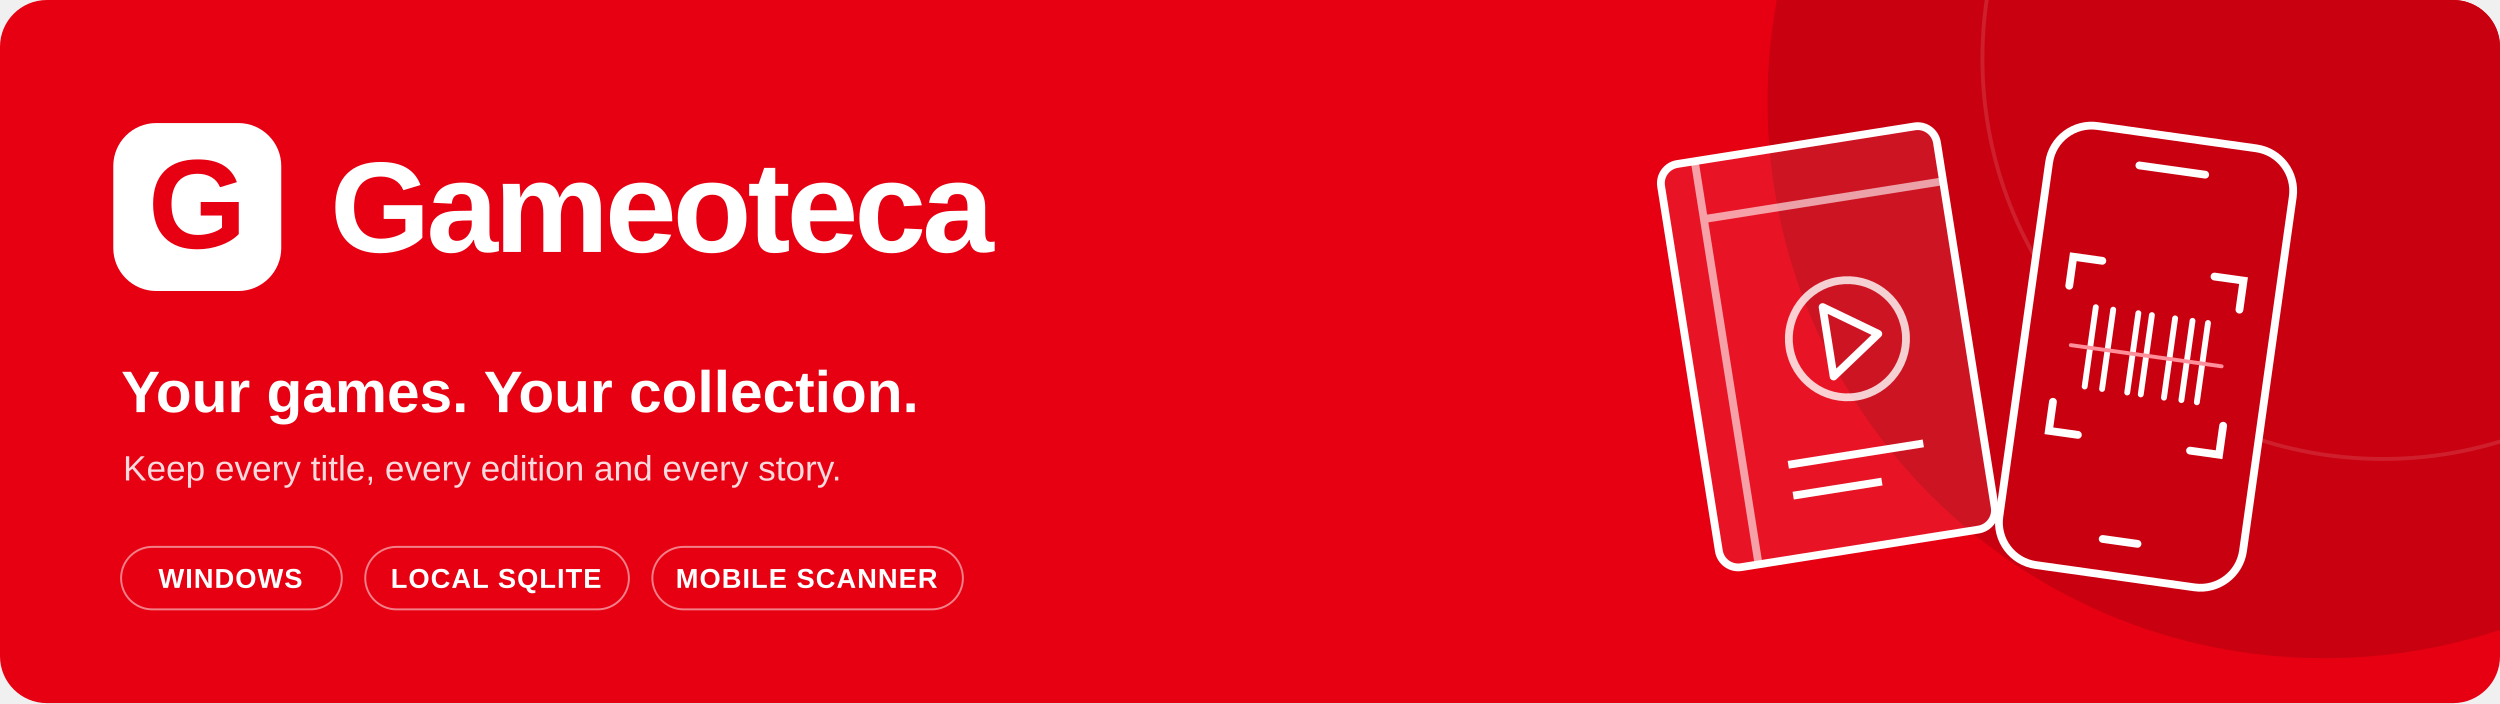
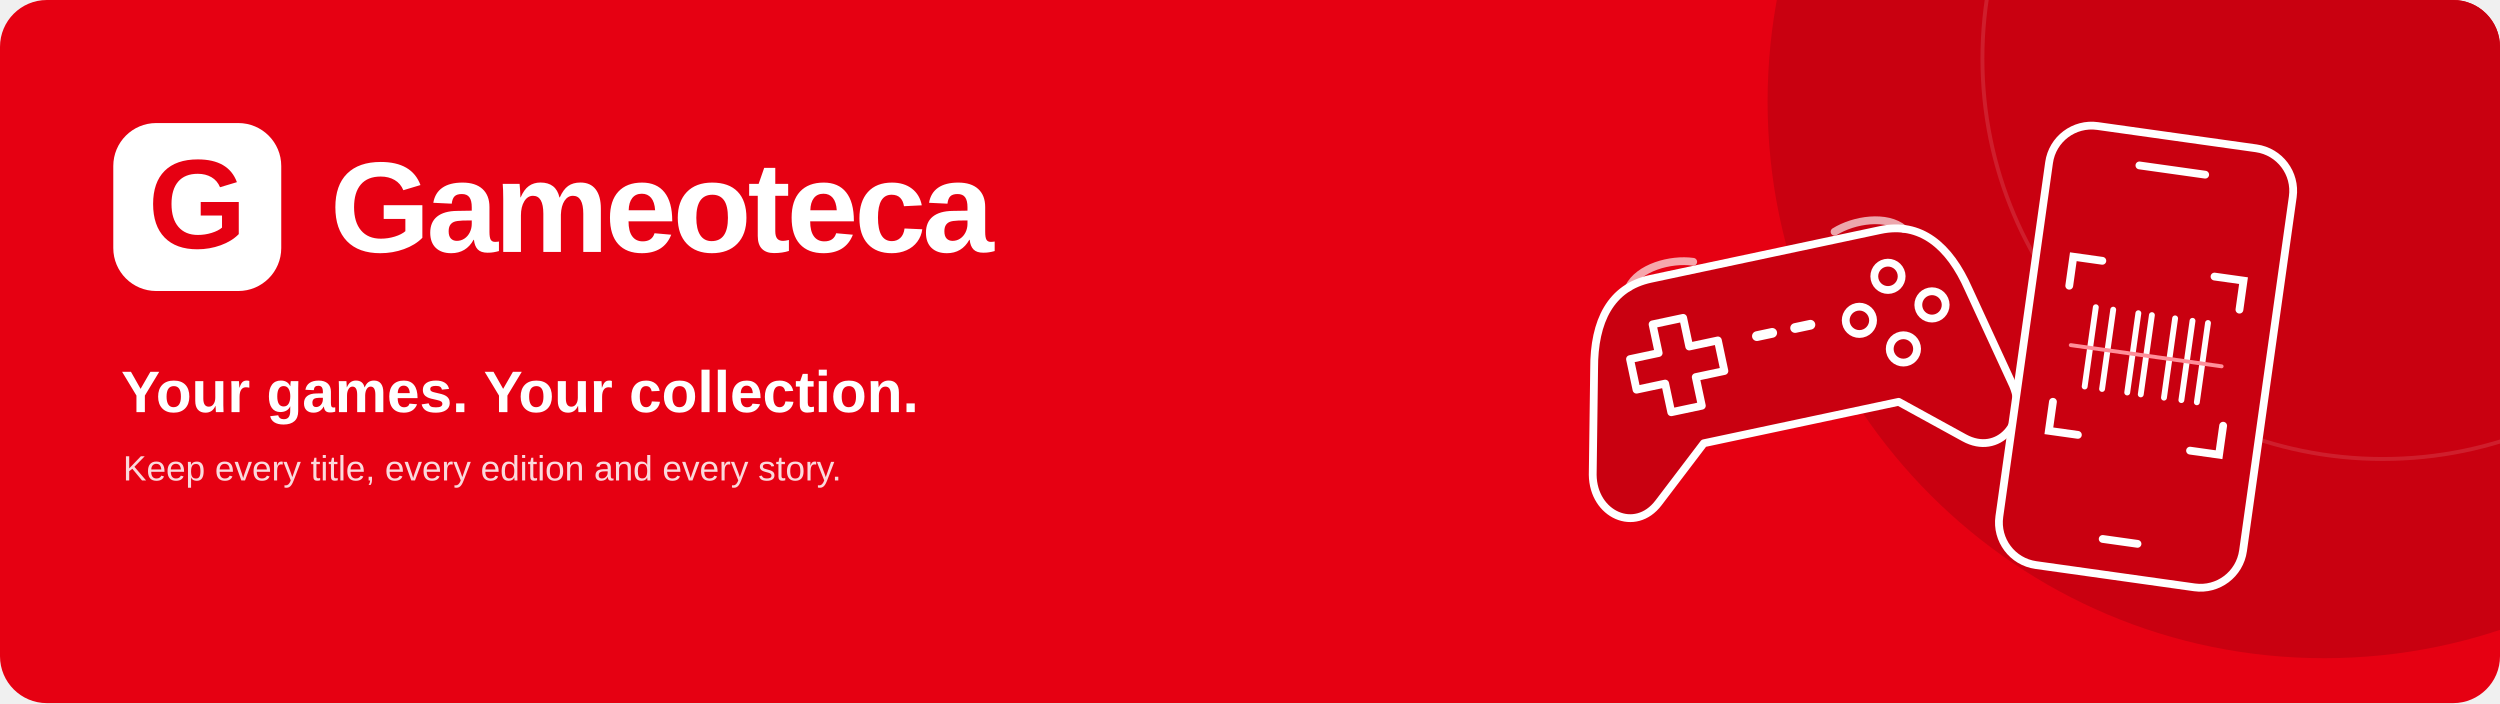
<svg xmlns="http://www.w3.org/2000/svg" width="1280" height="360" viewBox="0 0 1280 360" role="img" aria-labelledby="title description">
  <defs>
    <clipPath id="banner">
      <rect width="1280" height="360" rx="24" />
    </clipPath>
  </defs>
  <g clip-path="url(#banner)">
    <rect width="1280" height="360" rx="24" fill="#e60012" />
    <circle cx="1190" cy="52" r="285" fill="#c90010" />
    <circle cx="1220" cy="30" r="205" fill="none" stroke="#fff" stroke-opacity=".12" stroke-width="2" />
    <rect x="58" y="63" width="86" height="86" rx="22" fill="#fff" />
    <text x="101" y="127" text-anchor="middle" font-family="Arial,Helvetica,sans-serif" font-size="65" font-weight="800" fill="#e60012">G</text>
    <g fill="#fff" font-family="Arial,Helvetica,sans-serif">
      <text x="169" y="129" font-size="66" font-weight="800" letter-spacing="-2">Gameoteca</text>
      <text x="62" y="211" font-size="30" font-weight="600">Your games. Your collection.</text>
      <text x="63" y="246" font-size="18" fill-opacity=".85">Keep every title, every edition and every story.</text>
-       <g font-size="14" font-weight="700" letter-spacing=".5">
-         <rect x="62" y="280" width="113" height="32" rx="16" fill="none" stroke="#fff" stroke-opacity=".5" />
-         <text x="118" y="301" text-anchor="middle">WINDOWS</text>
-         <rect x="187" y="280" width="135" height="32" rx="16" fill="none" stroke="#fff" stroke-opacity=".5" />
-         <text x="254" y="301" text-anchor="middle">LOCAL SQLITE</text>
-         <rect x="334" y="280" width="159" height="32" rx="16" fill="none" stroke="#fff" stroke-opacity=".5" />
-         <text x="413" y="301" text-anchor="middle">MOBILE SCANNER</text>
-       </g>
    </g>
-     <g transform="translate(864 73) rotate(-9 72 102)" fill="none" stroke="#fff" stroke-width="4" stroke-linejoin="round">
-       <rect width="143" height="209" rx="10" fill="#fff" fill-opacity=".08" />
-       <path d="M19 0v209M19 30h124" stroke-opacity=".6" />
-       <circle cx="82" cy="102" r="30" stroke-opacity=".8" />
-       <path d="m72 84 26 18-26 18zM42 161h70M42 177h46" />
+     <g transform="translate(804 117) rotate(-12 112 70)" fill="none" stroke="#fff" stroke-width="4" stroke-linecap="round" stroke-linejoin="round">
+       <path d="M52 12C31 12 19 27 14 51L2 104c-4 20 15 34 30 21l29-25h102l29 25c15 13 34-1 30-21l-12-53c-5-24-17-39-38-39z" fill="#c90010" />
+       <path d="M40 14c7-9 24-10 35-6M149 8c11-4 28-3 35 6" stroke-opacity=".65" />
+       <path d="M48 35h16v15h15v16H64v15H48V66H33V50h15z" />
+       <circle cx="171" cy="36" r="7" />
+       <circle cx="190" cy="55" r="7" />
+       <circle cx="152" cy="55" r="7" />
+       <circle cx="171" cy="74" r="7" />
+       <path d="M99 52h8M119 52h8" stroke-width="5" />
    </g>
    <g transform="translate(1036 69) rotate(8 62 112)" fill="none" stroke="#fff" stroke-width="4" stroke-linecap="round">
      <rect width="126" height="227" rx="22" fill="#c90010" />
      <path d="M46 17h34M54 209h18M19 83V68h15M92 68h15v15M19 143v15h15M92 158h15v-15" />
      <path d="M34 92v41m9-41v41m13-41v41m7-41v41m12-41v41m9-41v41m8-41v41" stroke-width="3" />
      <path d="M24 113h78" stroke="#ff8f9a" stroke-width="2" />
    </g>
  </g>
</svg>
